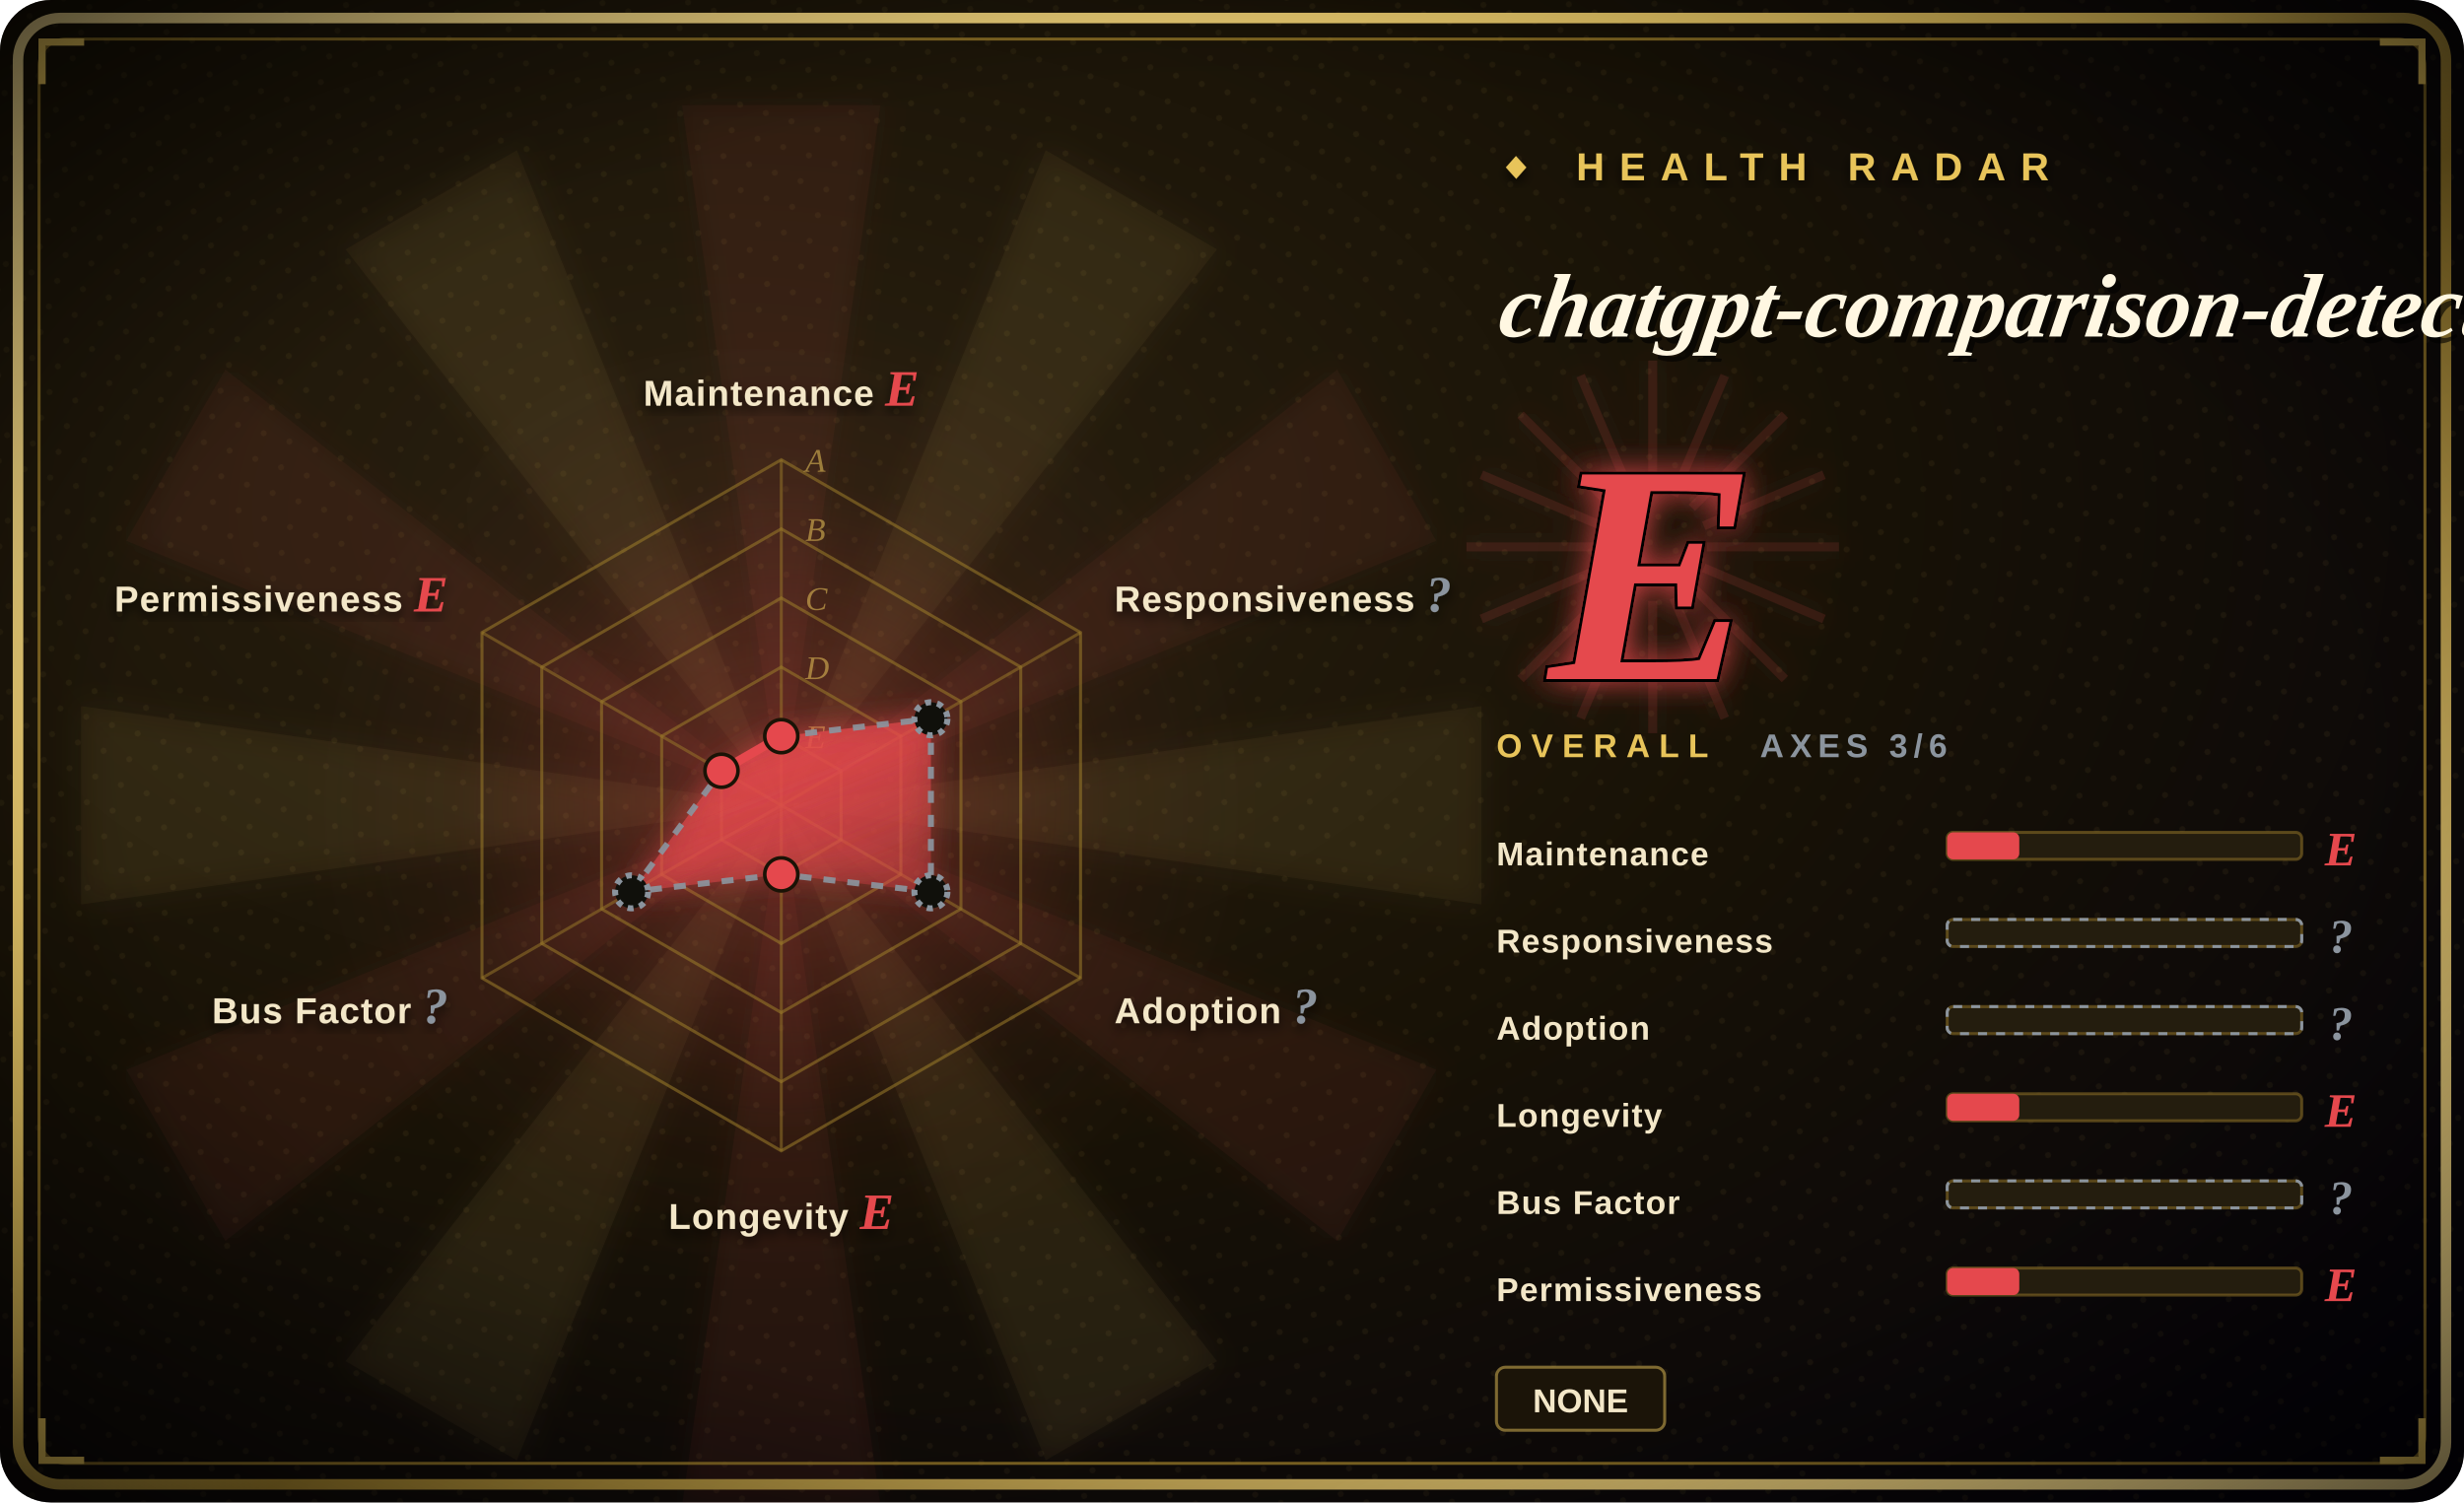
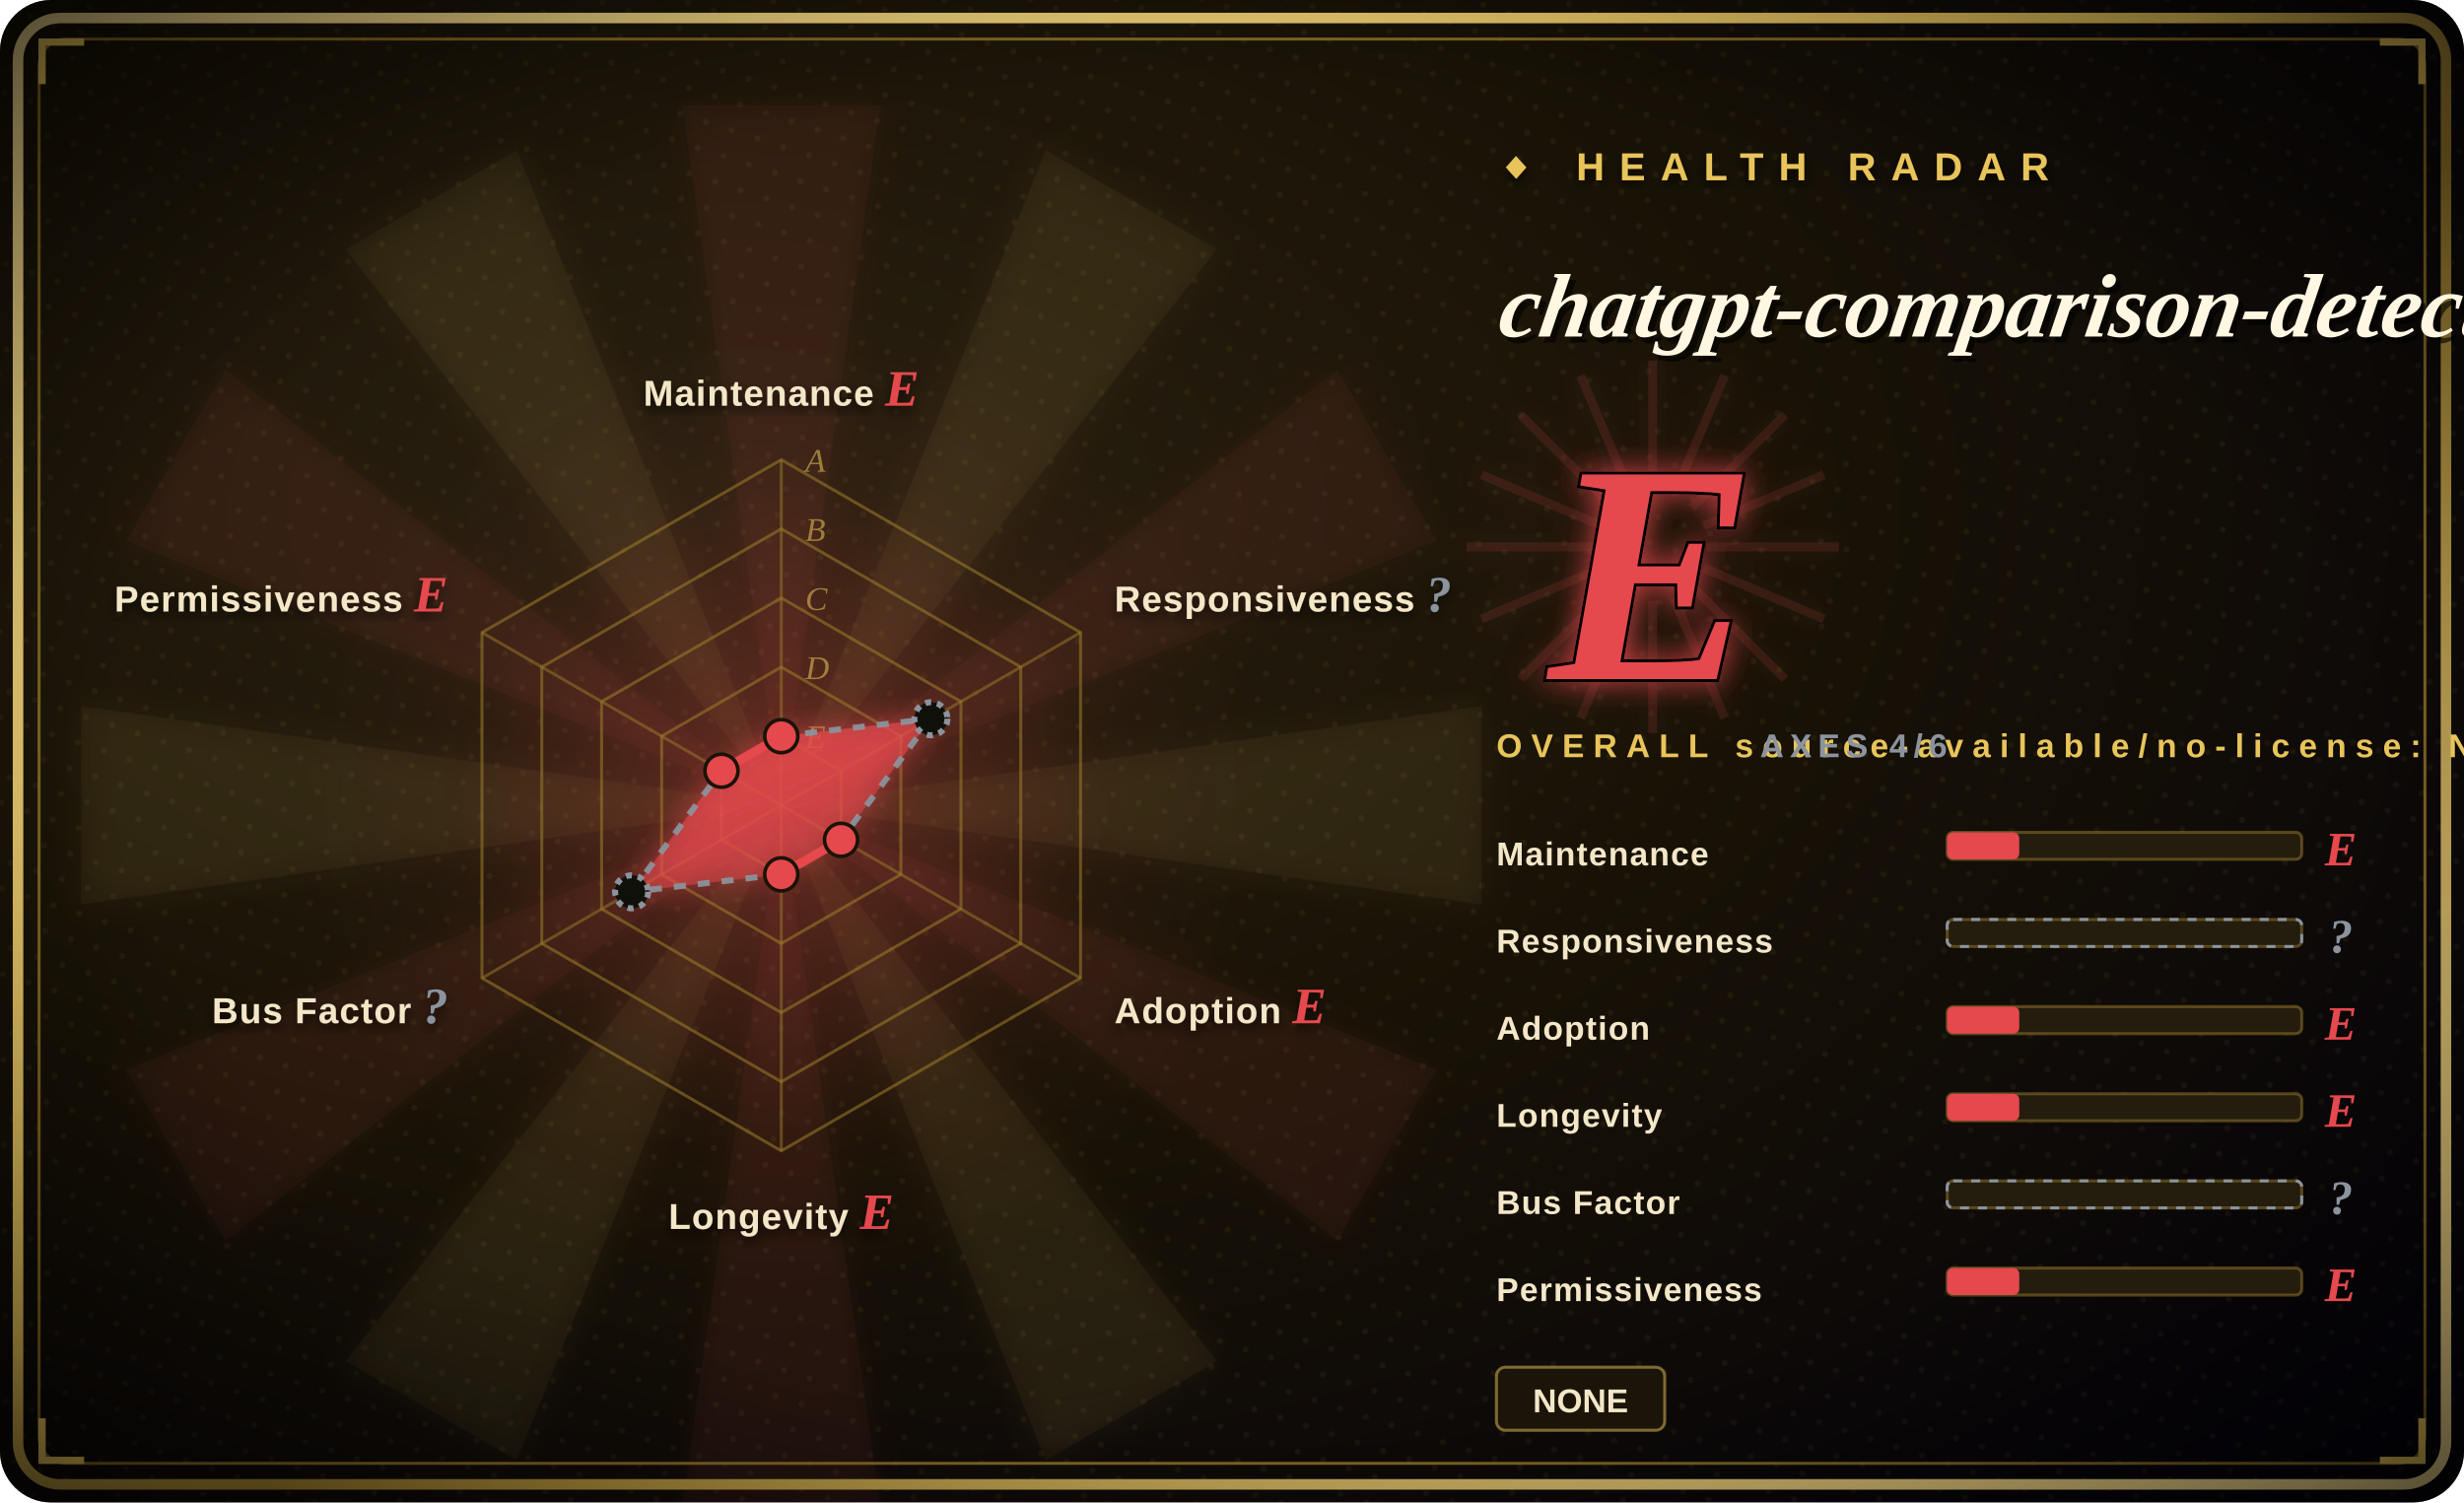
<svg xmlns="http://www.w3.org/2000/svg" width="820" height="500" viewBox="0 0 820 500">
  <defs>
    <radialGradient id="bg" cx="30%" cy="34%" r="90%">
      <stop offset="0%" stop-color="#2a2010" />
      <stop offset="48%" stop-color="#181206" />
      <stop offset="100%" stop-color="#05030a" />
    </radialGradient>
    <radialGradient id="vig" cx="50%" cy="50%" r="72%">
      <stop offset="62%" stop-color="#000000" stop-opacity="0" />
      <stop offset="100%" stop-color="#000000" stop-opacity="0.72" />
    </radialGradient>
    <linearGradient id="frame" x1="0" y1="0" x2="1" y2="1">
      <stop offset="0%" stop-color="#f6dd92" />
      <stop offset="45%" stop-color="#E8C45A" />
      <stop offset="55%" stop-color="#9c7d2a" />
      <stop offset="100%" stop-color="#f6dd92" />
    </linearGradient>
    <linearGradient id="poly" x1="0" y1="0" x2="0.7" y2="1">
      <stop offset="0%" stop-color="#E5484D" stop-opacity="0.92" />
      <stop offset="100%" stop-color="#E5484D" stop-opacity="0.34" />
    </linearGradient>
    <radialGradient id="halo" cx="50%" cy="50%" r="50%">
      <stop offset="0%" stop-color="#E5484D" stop-opacity="0.34" />
      <stop offset="68%" stop-color="#E5484D" stop-opacity="0.04" />
      <stop offset="100%" stop-color="#E5484D" stop-opacity="0" />
    </radialGradient>
    <filter id="glow" x="-60%" y="-60%" width="220%" height="220%">
      <feGaussianBlur stdDeviation="5" result="b" />
      <feMerge>
        <feMergeNode in="b" />
        <feMergeNode in="SourceGraphic" />
      </feMerge>
    </filter>
    <filter id="soft" x="-30%" y="-30%" width="160%" height="160%">
      <feDropShadow dx="0" dy="2" stdDeviation="2" flood-color="#000" flood-opacity="0.7" />
    </filter>
    <pattern id="halftone" width="9" height="9" patternUnits="userSpaceOnUse" patternTransform="rotate(18)">
      <circle cx="2" cy="2" r="1" fill="#E8C45A" fill-opacity="0.06" />
    </pattern>
  </defs>
  <rect width="820" height="500" rx="17" fill="url(#bg)" />
  <rect width="820" height="500" rx="17" fill="url(#halftone)" />
  <g opacity="0.5" filter="url(#glow)">
    <path d="M260,268 L493,235 L493,301 Z" fill="#E8C45A" fill-opacity="0.10" />
    <path d="M260,268 L478,356 L445,413 Z" fill="#E5484D" fill-opacity="0.10" />
    <path d="M260,268 L405,453 L348,486 Z" fill="#E8C45A" fill-opacity="0.10" />
    <path d="M260,268 L293,501 L227,501 Z" fill="#E5484D" fill-opacity="0.10" />
    <path d="M260,268 L172,486 L115,453 Z" fill="#E8C45A" fill-opacity="0.10" />
    <path d="M260,268 L75,413 L42,356 Z" fill="#E5484D" fill-opacity="0.10" />
    <path d="M260,268 L27,301 L27,235 Z" fill="#E8C45A" fill-opacity="0.10" />
    <path d="M260,268 L42,180 L75,123 Z" fill="#E5484D" fill-opacity="0.10" />
    <path d="M260,268 L115,83 L172,50 Z" fill="#E8C45A" fill-opacity="0.10" />
    <path d="M260,268 L227,35 L293,35 Z" fill="#E5484D" fill-opacity="0.10" />
    <path d="M260,268 L348,50 L405,83 Z" fill="#E8C45A" fill-opacity="0.10" />
    <path d="M260,268 L445,123 L478,180 Z" fill="#E5484D" fill-opacity="0.10" />
  </g>
  <circle cx="260" cy="268" r="161" fill="url(#halo)" />
  <rect x="6" y="6" width="808" height="488" rx="14" fill="none" stroke="url(#frame)" stroke-width="3.5" />
  <rect x="13" y="13" width="794" height="474" rx="9" fill="none" stroke="#9c7d2a" stroke-width="1" stroke-opacity="0.8" />
  <path d="M14,28 L14,14 L28,14" fill="none" stroke="#E8C45A" stroke-width="2.4" />
  <path d="M806,28 L806,14 L792,14" fill="none" stroke="#E8C45A" stroke-width="2.4" />
  <path d="M14,472 L14,486 L28,486" fill="none" stroke="#E8C45A" stroke-width="2.4" />
  <path d="M806,472 L806,486 L792,486" fill="none" stroke="#E8C45A" stroke-width="2.4" />
  <rect width="820" height="500" rx="17" fill="url(#vig)" />
  <polygon points="260.0,153.0 359.6,210.5 359.6,325.5 260.0,383.0 160.4,325.5 160.4,210.5" fill="none" stroke="#9c7d2a" stroke-opacity="0.55" stroke-width="1" />
  <polygon points="260.0,176.0 339.7,222.0 339.7,314.0 260.0,360.0 180.3,314.0 180.3,222.0" fill="none" stroke="#9c7d2a" stroke-opacity="0.55" stroke-width="1" />
  <polygon points="260.0,199.0 319.8,233.5 319.8,302.5 260.0,337.0 200.2,302.5 200.2,233.5" fill="none" stroke="#9c7d2a" stroke-opacity="0.55" stroke-width="1" />
  <polygon points="260.0,222.0 299.8,245.0 299.8,291.0 260.0,314.0 220.2,291.0 220.2,245.0" fill="none" stroke="#9c7d2a" stroke-opacity="0.55" stroke-width="1" />
  <polygon points="260.0,245.0 279.9,256.5 279.9,279.5 260.0,291.0 240.1,279.5 240.1,256.5" fill="none" stroke="#9c7d2a" stroke-opacity="0.55" stroke-width="1" />
  <line x1="260" y1="268" x2="260.0" y2="153.0" stroke="#9c7d2a" stroke-opacity="0.5" stroke-width="1" />
  <line x1="260" y1="268" x2="359.6" y2="210.5" stroke="#9c7d2a" stroke-opacity="0.5" stroke-width="1" />
  <line x1="260" y1="268" x2="359.6" y2="325.5" stroke="#9c7d2a" stroke-opacity="0.5" stroke-width="1" />
  <line x1="260" y1="268" x2="260.0" y2="383.0" stroke="#9c7d2a" stroke-opacity="0.5" stroke-width="1" />
  <line x1="260" y1="268" x2="160.4" y2="325.5" stroke="#9c7d2a" stroke-opacity="0.5" stroke-width="1" />
  <line x1="260" y1="268" x2="160.4" y2="210.5" stroke="#9c7d2a" stroke-opacity="0.5" stroke-width="1" />
  <text x="268" y="157.0" font-size="11" font-style="italic" fill="#E8C45A" fill-opacity="0.55" font-family="'Georgia','Times New Roman',serif">A</text>
  <text x="268" y="180.0" font-size="11" font-style="italic" fill="#E8C45A" fill-opacity="0.55" font-family="'Georgia','Times New Roman',serif">B</text>
  <text x="268" y="203.0" font-size="11" font-style="italic" fill="#E8C45A" fill-opacity="0.55" font-family="'Georgia','Times New Roman',serif">C</text>
  <text x="268" y="226.0" font-size="11" font-style="italic" fill="#E8C45A" fill-opacity="0.55" font-family="'Georgia','Times New Roman',serif">D</text>
  <text x="268" y="249.0" font-size="11" font-style="italic" fill="#E8C45A" fill-opacity="0.55" font-family="'Georgia','Times New Roman',serif">E</text>
-   <polygon points="260.0,245.0 309.8,239.2 309.8,296.8 260.0,291.0 210.2,296.8 240.1,256.5" fill="url(#poly)" filter="url(#glow)" />
+   <polygon points="260.0,245.0 309.8,239.2 279.9,279.5 260.0,291.0 210.2,296.8 240.1,256.5" fill="url(#poly)" filter="url(#glow)" />
  <line x1="260.0" y1="245.0" x2="309.8" y2="239.2" stroke="#8B949E" stroke-width="2" stroke-dasharray="4 4" stroke-opacity="0.92" />
-   <line x1="309.8" y1="239.2" x2="309.8" y2="296.8" stroke="#8B949E" stroke-width="2" stroke-dasharray="4 4" stroke-opacity="0.92" />
-   <line x1="309.8" y1="296.8" x2="260.0" y2="291.0" stroke="#8B949E" stroke-width="2" stroke-dasharray="4 4" stroke-opacity="0.92" />
+   <line x1="309.8" y1="239.2" x2="279.9" y2="279.5" stroke="#8B949E" stroke-width="2" stroke-dasharray="4 4" stroke-opacity="0.92" />
+   <line x1="279.9" y1="279.5" x2="260.0" y2="291.0" stroke="#E5484D" stroke-width="3" />
  <line x1="260.0" y1="291.0" x2="210.2" y2="296.8" stroke="#8B949E" stroke-width="2" stroke-dasharray="4 4" stroke-opacity="0.92" />
  <line x1="210.2" y1="296.8" x2="240.1" y2="256.5" stroke="#8B949E" stroke-width="2" stroke-dasharray="4 4" stroke-opacity="0.92" />
  <line x1="240.1" y1="256.5" x2="260.0" y2="245.0" stroke="#E5484D" stroke-width="3" />
  <circle cx="260.0" cy="245.0" r="5.5" fill="#E5484D" stroke="#1a1306" stroke-width="1.2" />
  <circle cx="309.8" cy="239.2" r="5.5" fill="#10100b" stroke="#8B949E" stroke-width="2" stroke-dasharray="2 2" />
-   <circle cx="309.8" cy="296.8" r="5.5" fill="#10100b" stroke="#8B949E" stroke-width="2" stroke-dasharray="2 2" />
+   <circle cx="279.9" cy="279.5" r="5.5" fill="#E5484D" stroke="#1a1306" stroke-width="1.2" />
  <circle cx="260.0" cy="291.0" r="5.5" fill="#E5484D" stroke="#1a1306" stroke-width="1.2" />
  <circle cx="210.2" cy="296.8" r="5.5" fill="#10100b" stroke="#8B949E" stroke-width="2" stroke-dasharray="2 2" />
  <circle cx="240.1" cy="256.5" r="5.5" fill="#E5484D" stroke="#1a1306" stroke-width="1.2" />
  <text x="260.0" y="135.0" font-size="12" font-weight="900" fill="#f3e7c8" text-anchor="middle" font-family="'Arial Black','Helvetica Neue',Arial,sans-serif" letter-spacing="0.4" filter="url(#soft)">Maintenance <tspan fill="#E5484D" font-family="'Georgia','Times New Roman',serif" font-style="italic" font-size="17">E</tspan>
  </text>
  <text x="370.9" y="203.5" font-size="12" font-weight="900" fill="#f3e7c8" text-anchor="start" font-family="'Arial Black','Helvetica Neue',Arial,sans-serif" letter-spacing="0.4" filter="url(#soft)">Responsiveness <tspan fill="#8B949E" font-family="'Georgia','Times New Roman',serif" font-style="italic" font-size="17">?</tspan>
  </text>
-   <text x="370.9" y="340.5" font-size="12" font-weight="900" fill="#f3e7c8" text-anchor="start" font-family="'Arial Black','Helvetica Neue',Arial,sans-serif" letter-spacing="0.4" filter="url(#soft)">Adoption <tspan fill="#8B949E" font-family="'Georgia','Times New Roman',serif" font-style="italic" font-size="17">?</tspan>
+   <text x="370.9" y="340.5" font-size="12" font-weight="900" fill="#f3e7c8" text-anchor="start" font-family="'Arial Black','Helvetica Neue',Arial,sans-serif" letter-spacing="0.4" filter="url(#soft)">Adoption <tspan fill="#E5484D" font-family="'Georgia','Times New Roman',serif" font-style="italic" font-size="17">E</tspan>
  </text>
  <text x="260.0" y="409.0" font-size="12" font-weight="900" fill="#f3e7c8" text-anchor="middle" font-family="'Arial Black','Helvetica Neue',Arial,sans-serif" letter-spacing="0.4" filter="url(#soft)">Longevity <tspan fill="#E5484D" font-family="'Georgia','Times New Roman',serif" font-style="italic" font-size="17">E</tspan>
  </text>
  <text x="149.1" y="340.5" font-size="12" font-weight="900" fill="#f3e7c8" text-anchor="end" font-family="'Arial Black','Helvetica Neue',Arial,sans-serif" letter-spacing="0.4" filter="url(#soft)">Bus Factor <tspan fill="#8B949E" font-family="'Georgia','Times New Roman',serif" font-style="italic" font-size="17">?</tspan>
  </text>
  <text x="149.1" y="203.5" font-size="12" font-weight="900" fill="#f3e7c8" text-anchor="end" font-family="'Arial Black','Helvetica Neue',Arial,sans-serif" letter-spacing="0.4" filter="url(#soft)">Permissiveness <tspan fill="#E5484D" font-family="'Georgia','Times New Roman',serif" font-style="italic" font-size="17">E</tspan>
  </text>
  <text x="498" y="60" font-size="13" letter-spacing="5" fill="#E8C45A" font-weight="900" font-family="'Arial Black','Helvetica Neue',Arial,sans-serif" filter="url(#soft)">◆ HEALTH RADAR</text>
  <g transform="translate(498,112) skewX(-9)">
    <text x="2" y="2" font-size="30" font-weight="900" font-style="italic" fill="#000" fill-opacity="0.6" font-family="'Georgia','Times New Roman',serif">chatgpt-comparison-detection</text>
    <text x="0" y="0" font-size="30" font-weight="900" font-style="italic" fill="#fff7e2" font-family="'Georgia','Times New Roman',serif">chatgpt-comparison-detection</text>
  </g>
  <line x1="498" y1="124" x2="648" y2="124" stroke="url(#frame)" stroke-width="2" />
  <g opacity="0.85" filter="url(#glow)">
    <line x1="568" y1="182" x2="612" y2="182" stroke="#E5484D" stroke-opacity="0.16" stroke-width="3" />
    <line x1="567" y1="189" x2="607" y2="206" stroke="#E5484D" stroke-opacity="0.16" stroke-width="3" />
    <line x1="563" y1="195" x2="594" y2="226" stroke="#E5484D" stroke-opacity="0.16" stroke-width="3" />
    <line x1="557" y1="199" x2="574" y2="239" stroke="#E5484D" stroke-opacity="0.16" stroke-width="3" />
    <line x1="550" y1="200" x2="550" y2="244" stroke="#E5484D" stroke-opacity="0.16" stroke-width="3" />
    <line x1="543" y1="199" x2="526" y2="239" stroke="#E5484D" stroke-opacity="0.16" stroke-width="3" />
    <line x1="537" y1="195" x2="506" y2="226" stroke="#E5484D" stroke-opacity="0.16" stroke-width="3" />
    <line x1="533" y1="189" x2="493" y2="206" stroke="#E5484D" stroke-opacity="0.16" stroke-width="3" />
    <line x1="532" y1="182" x2="488" y2="182" stroke="#E5484D" stroke-opacity="0.16" stroke-width="3" />
    <line x1="533" y1="175" x2="493" y2="158" stroke="#E5484D" stroke-opacity="0.16" stroke-width="3" />
    <line x1="537" y1="169" x2="506" y2="138" stroke="#E5484D" stroke-opacity="0.16" stroke-width="3" />
    <line x1="543" y1="165" x2="526" y2="125" stroke="#E5484D" stroke-opacity="0.16" stroke-width="3" />
    <line x1="550" y1="164" x2="550" y2="120" stroke="#E5484D" stroke-opacity="0.16" stroke-width="3" />
    <line x1="557" y1="165" x2="574" y2="125" stroke="#E5484D" stroke-opacity="0.16" stroke-width="3" />
    <line x1="563" y1="169" x2="594" y2="138" stroke="#E5484D" stroke-opacity="0.16" stroke-width="3" />
    <line x1="567" y1="175" x2="607" y2="158" stroke="#E5484D" stroke-opacity="0.16" stroke-width="3" />
  </g>
  <text x="550" y="226" font-size="104" font-weight="900" font-style="italic" text-anchor="middle" fill="#E5484D" stroke="#000" stroke-width="2" paint-order="stroke" font-family="'Georgia','Times New Roman',serif" filter="url(#glow)">E</text>
-   <text x="498" y="252" font-size="11" letter-spacing="3" fill="#E8C45A" font-family="'Arial Black','Helvetica Neue',Arial,sans-serif" font-weight="900">OVERALL</text>
-   <text x="648" y="252" font-size="11" letter-spacing="2" fill="#8B949E" font-family="'Arial Black','Helvetica Neue',Arial,sans-serif" font-weight="900" text-anchor="end">AXES 3/6</text>
+   <text x="498" y="252" font-size="11" letter-spacing="3" fill="#E8C45A" font-family="'Arial Black','Helvetica Neue',Arial,sans-serif" font-weight="900">OVERALL   source-available/no-license: NONE</text>
+   <text x="648" y="252" font-size="11" letter-spacing="2" fill="#8B949E" font-family="'Arial Black','Helvetica Neue',Arial,sans-serif" font-weight="900" text-anchor="end">AXES 4/6</text>
  <text x="498" y="288" font-size="11" font-weight="900" fill="#f3e7c8" font-family="'Arial Black','Helvetica Neue',Arial,sans-serif" letter-spacing="0.4">Maintenance</text>
  <rect x="648" y="277" width="118" height="9" rx="2" fill="#241d0e" stroke="#9c7d2a" stroke-opacity="0.5" />
  <rect x="648" y="277" width="24" height="9" rx="2" fill="#E5484D" />
  <text x="779" y="288" font-size="16" font-weight="900" font-style="italic" fill="#E5484D" font-family="'Georgia','Times New Roman',serif" text-anchor="middle">E</text>
  <text x="498" y="317" font-size="11" font-weight="900" fill="#f3e7c8" font-family="'Arial Black','Helvetica Neue',Arial,sans-serif" letter-spacing="0.4">Responsiveness</text>
  <rect x="648" y="306" width="118" height="9" rx="2" fill="#241d0e" stroke="#9c7d2a" stroke-opacity="0.5" />
  <rect x="648" y="306" width="118" height="9" rx="2" fill="none" stroke="#8B949E" stroke-dasharray="3 3" />
  <text x="779" y="317" font-size="16" font-weight="900" font-style="italic" fill="#8B949E" font-family="'Georgia','Times New Roman',serif" text-anchor="middle">?</text>
  <text x="498" y="346" font-size="11" font-weight="900" fill="#f3e7c8" font-family="'Arial Black','Helvetica Neue',Arial,sans-serif" letter-spacing="0.4">Adoption</text>
  <rect x="648" y="335" width="118" height="9" rx="2" fill="#241d0e" stroke="#9c7d2a" stroke-opacity="0.5" />
-   <rect x="648" y="335" width="118" height="9" rx="2" fill="none" stroke="#8B949E" stroke-dasharray="3 3" />
-   <text x="779" y="346" font-size="16" font-weight="900" font-style="italic" fill="#8B949E" font-family="'Georgia','Times New Roman',serif" text-anchor="middle">?</text>
+   <rect x="648" y="335" width="24" height="9" rx="2" fill="#E5484D" />
+   <text x="779" y="346" font-size="16" font-weight="900" font-style="italic" fill="#E5484D" font-family="'Georgia','Times New Roman',serif" text-anchor="middle">E</text>
  <text x="498" y="375" font-size="11" font-weight="900" fill="#f3e7c8" font-family="'Arial Black','Helvetica Neue',Arial,sans-serif" letter-spacing="0.4">Longevity</text>
  <rect x="648" y="364" width="118" height="9" rx="2" fill="#241d0e" stroke="#9c7d2a" stroke-opacity="0.5" />
  <rect x="648" y="364" width="24" height="9" rx="2" fill="#E5484D" />
  <text x="779" y="375" font-size="16" font-weight="900" font-style="italic" fill="#E5484D" font-family="'Georgia','Times New Roman',serif" text-anchor="middle">E</text>
  <text x="498" y="404" font-size="11" font-weight="900" fill="#f3e7c8" font-family="'Arial Black','Helvetica Neue',Arial,sans-serif" letter-spacing="0.4">Bus Factor</text>
  <rect x="648" y="393" width="118" height="9" rx="2" fill="#241d0e" stroke="#9c7d2a" stroke-opacity="0.5" />
  <rect x="648" y="393" width="118" height="9" rx="2" fill="none" stroke="#8B949E" stroke-dasharray="3 3" />
  <text x="779" y="404" font-size="16" font-weight="900" font-style="italic" fill="#8B949E" font-family="'Georgia','Times New Roman',serif" text-anchor="middle">?</text>
  <text x="498" y="433" font-size="11" font-weight="900" fill="#f3e7c8" font-family="'Arial Black','Helvetica Neue',Arial,sans-serif" letter-spacing="0.4">Permissiveness</text>
  <rect x="648" y="422" width="118" height="9" rx="2" fill="#241d0e" stroke="#9c7d2a" stroke-opacity="0.5" />
  <rect x="648" y="422" width="24" height="9" rx="2" fill="#E5484D" />
  <text x="779" y="433" font-size="16" font-weight="900" font-style="italic" fill="#E5484D" font-family="'Georgia','Times New Roman',serif" text-anchor="middle">E</text>
  <rect x="498" y="455" width="56" height="21" rx="3" fill="#1b1408" stroke="#E8C45A" stroke-opacity="0.5" />
  <text x="526.0" y="470" font-size="11" font-weight="700" fill="#f3e7c8" text-anchor="middle" font-family="'Arial Black','Helvetica Neue',Arial,sans-serif">NONE</text>
</svg>
